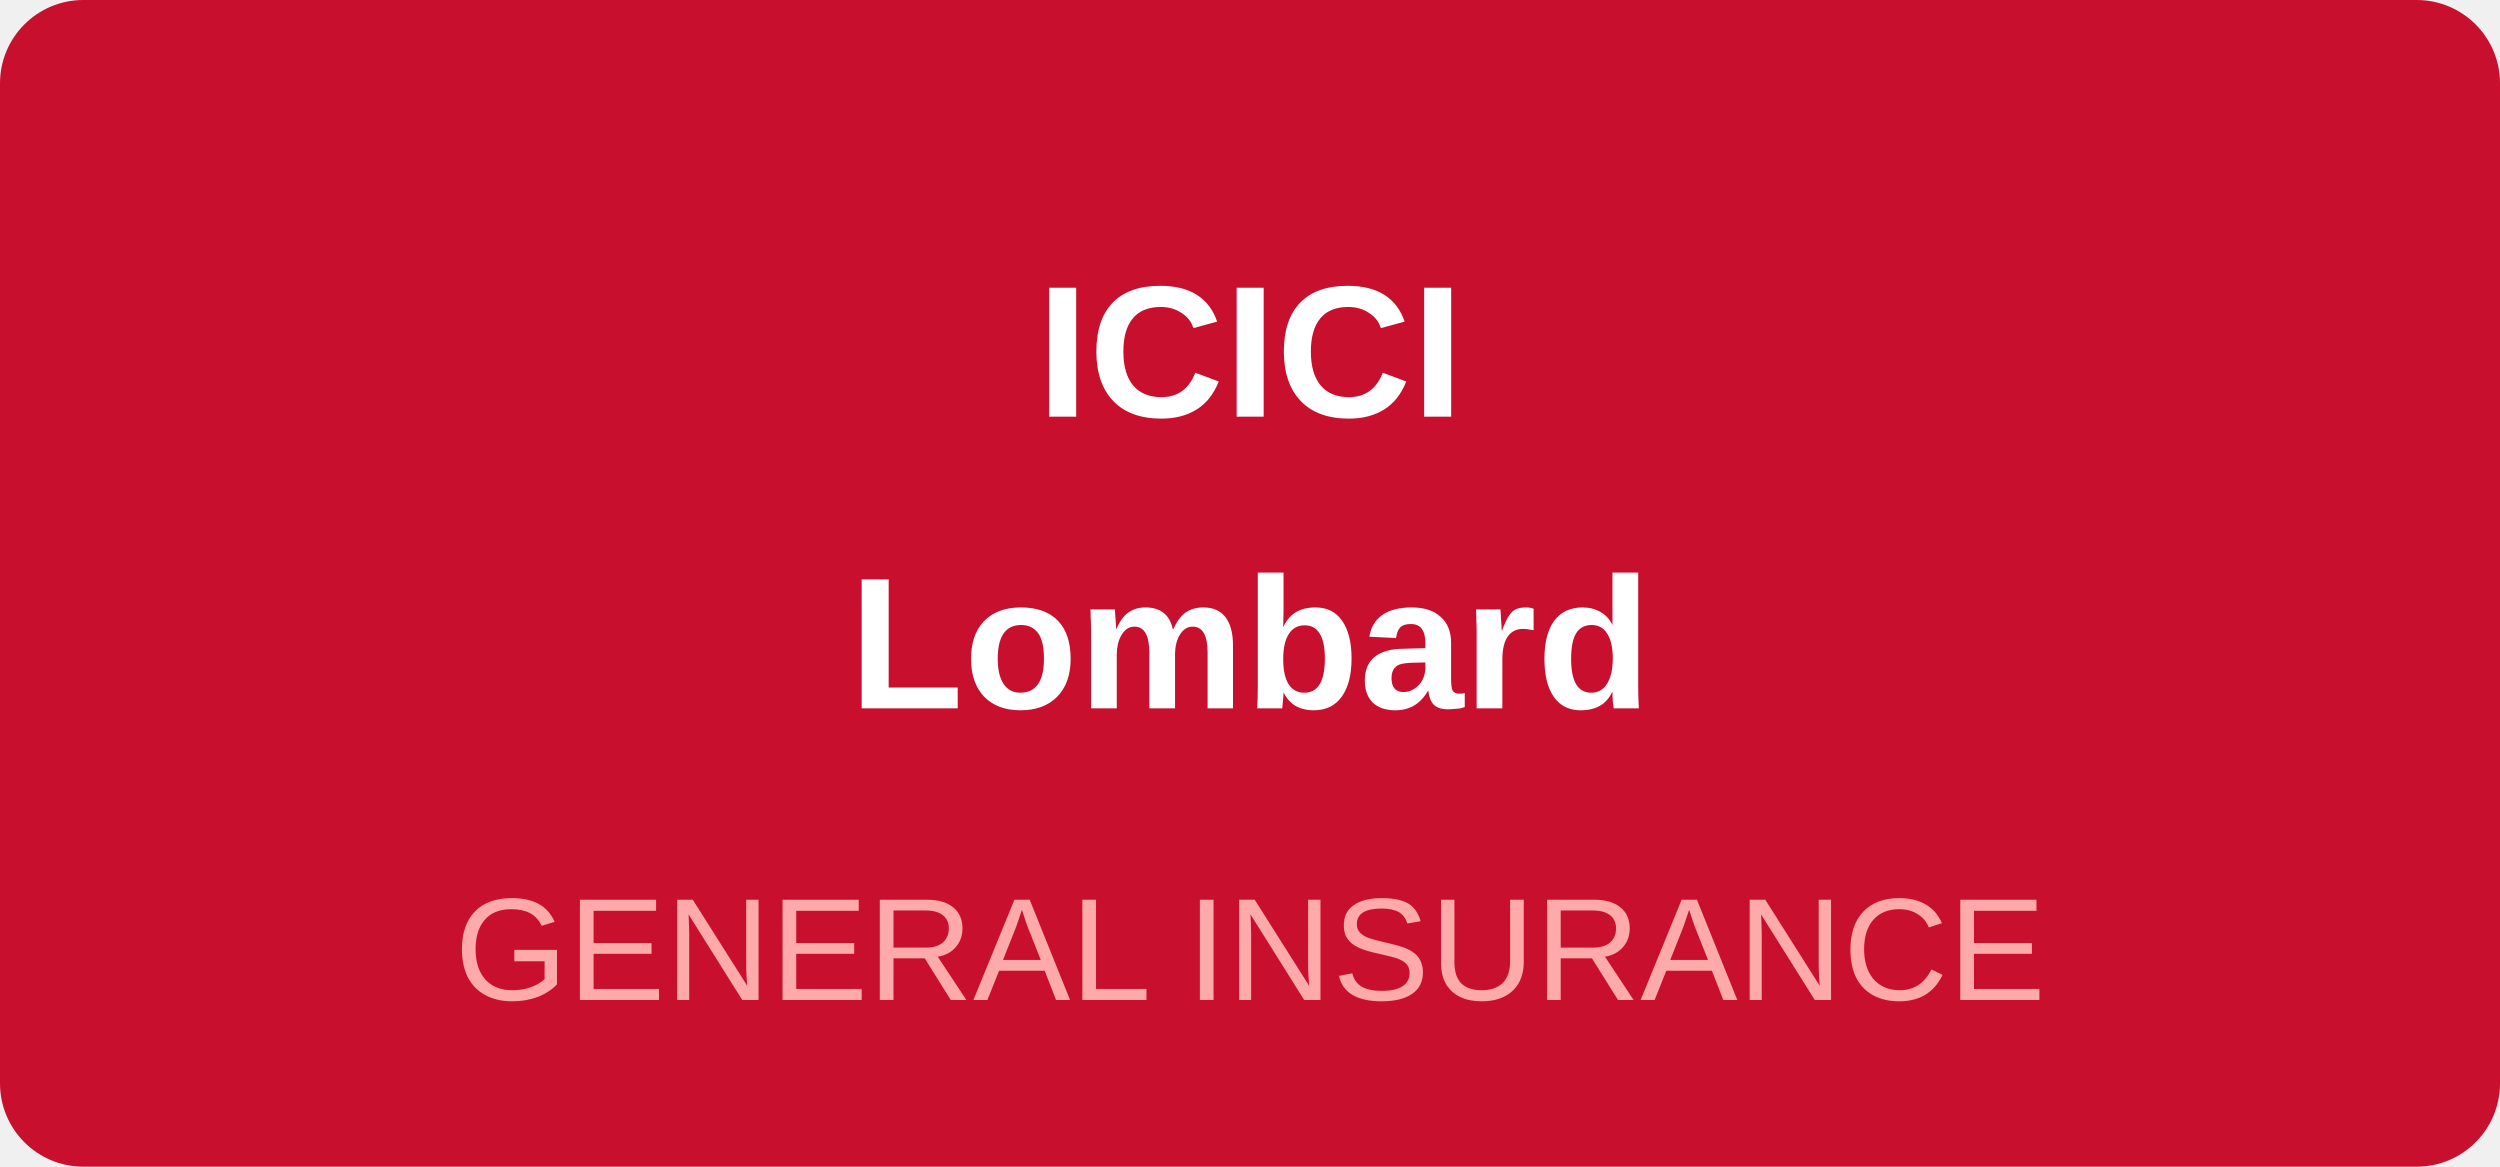
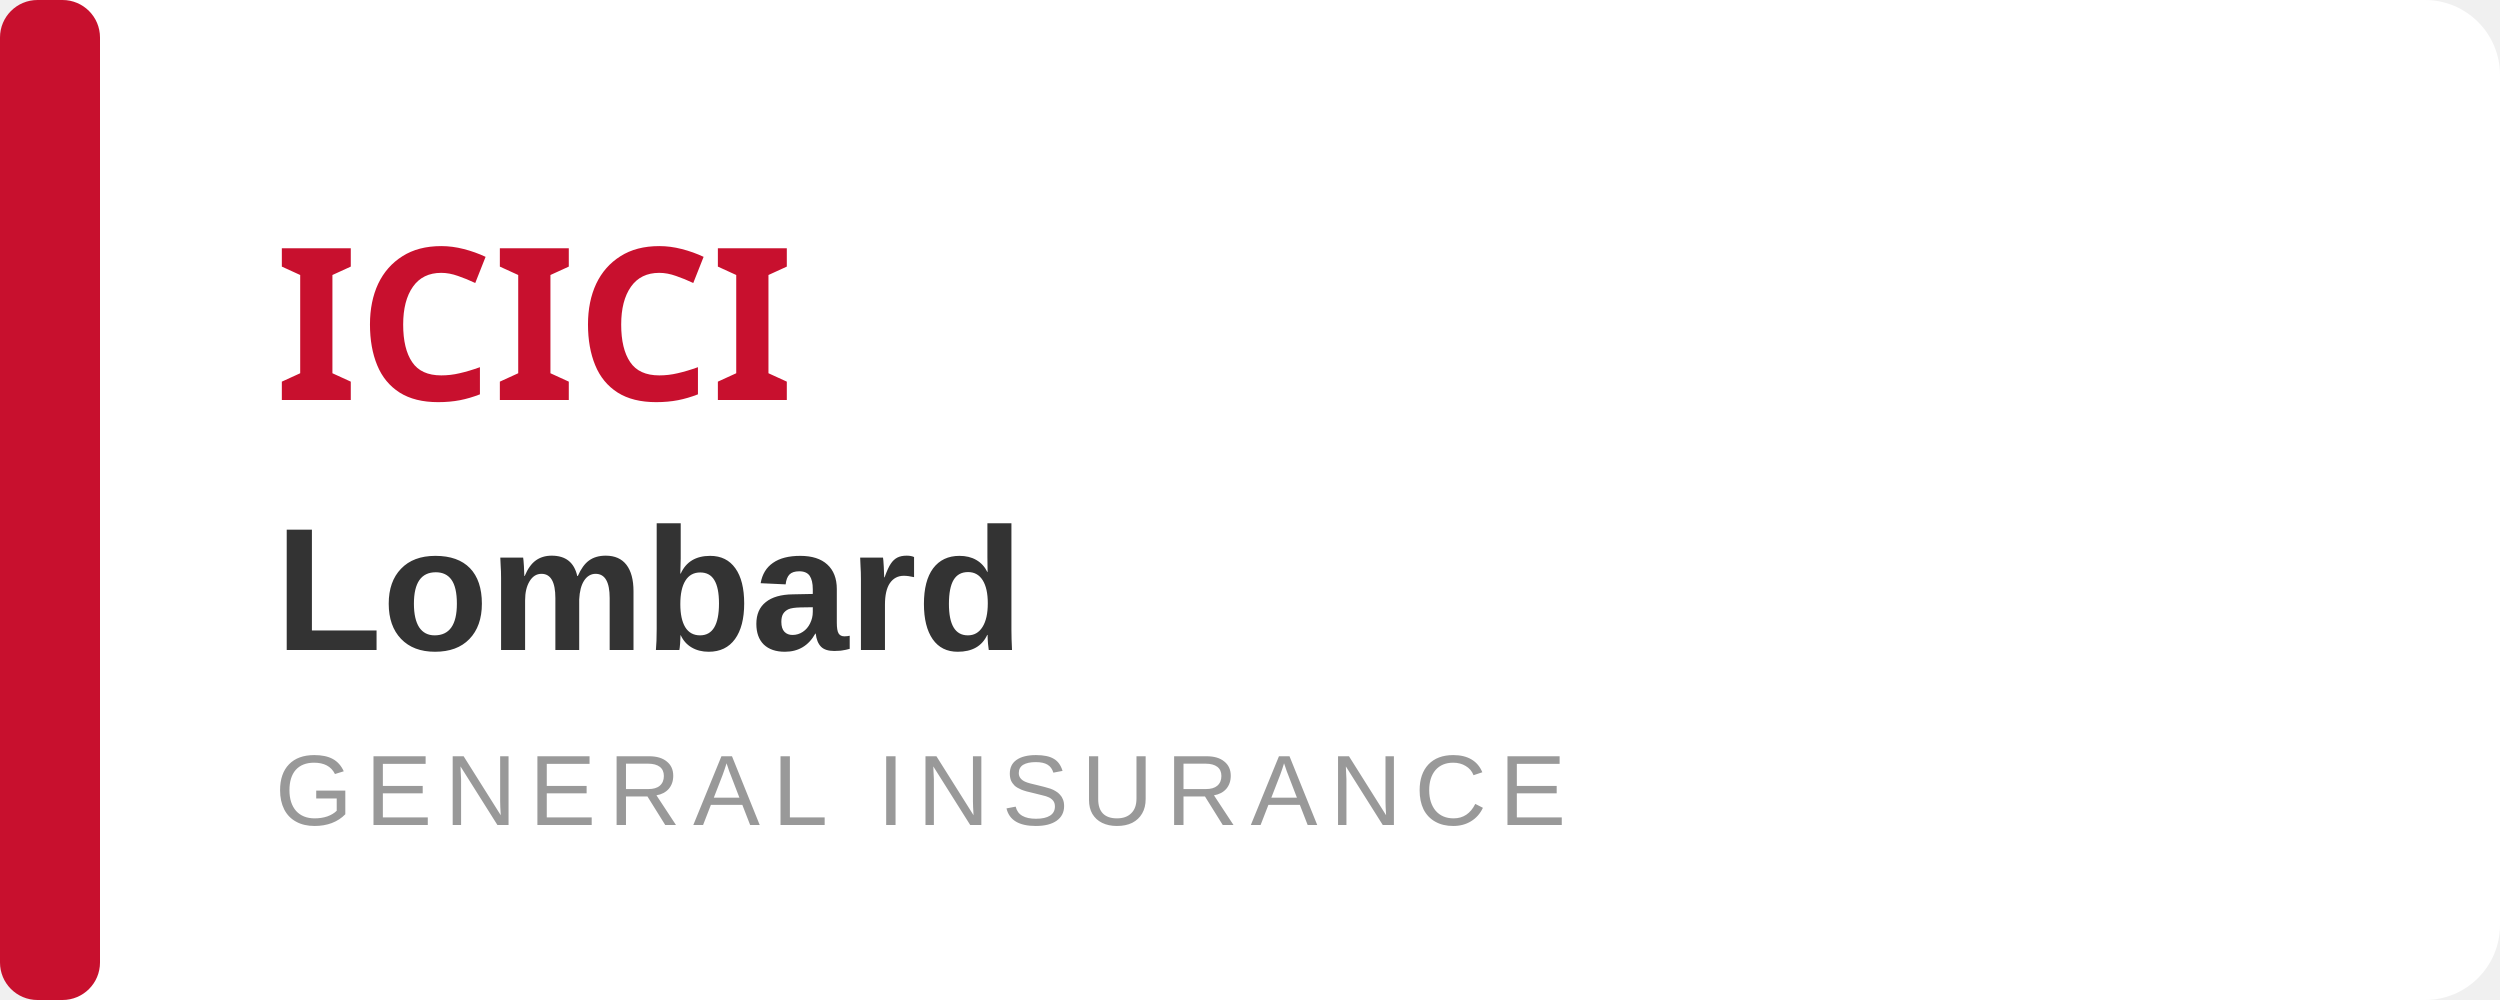
- <svg xmlns="http://www.w3.org/2000/svg" viewBox="0 0 120 56">
-   <rect width="120" height="56" fill="#C8102E" rx="4" />
-   <text x="60" y="20" font-family="Arial,sans-serif" font-size="9" font-weight="bold" fill="white" text-anchor="middle">ICICI</text>
-   <text x="60" y="34" font-family="Arial,sans-serif" font-size="9" font-weight="bold" fill="white" text-anchor="middle">Lombard</text>
-   <text x="60" y="48" font-family="Arial,sans-serif" font-size="7" fill="#FFAAAA" text-anchor="middle">GENERAL INSURANCE</text>
+ <svg xmlns="http://www.w3.org/2000/svg" viewBox="0 0 200 80">
+   <rect width="200" height="80" fill="white" rx="6" />
+   <rect x="0" y="0" width="8" height="80" fill="#C8102E" rx="3" />
+   <text x="22" y="32" font-family="Arial Black,sans-serif" font-size="17" font-weight="900" fill="#C8102E">ICICI</text>
+   <text x="22" y="52" font-family="Arial,sans-serif" font-size="14" font-weight="700" fill="#333">Lombard</text>
+   <text x="22" y="66" font-family="Arial,sans-serif" font-size="8" fill="#999" letter-spacing="1">GENERAL INSURANCE</text>
</svg>
